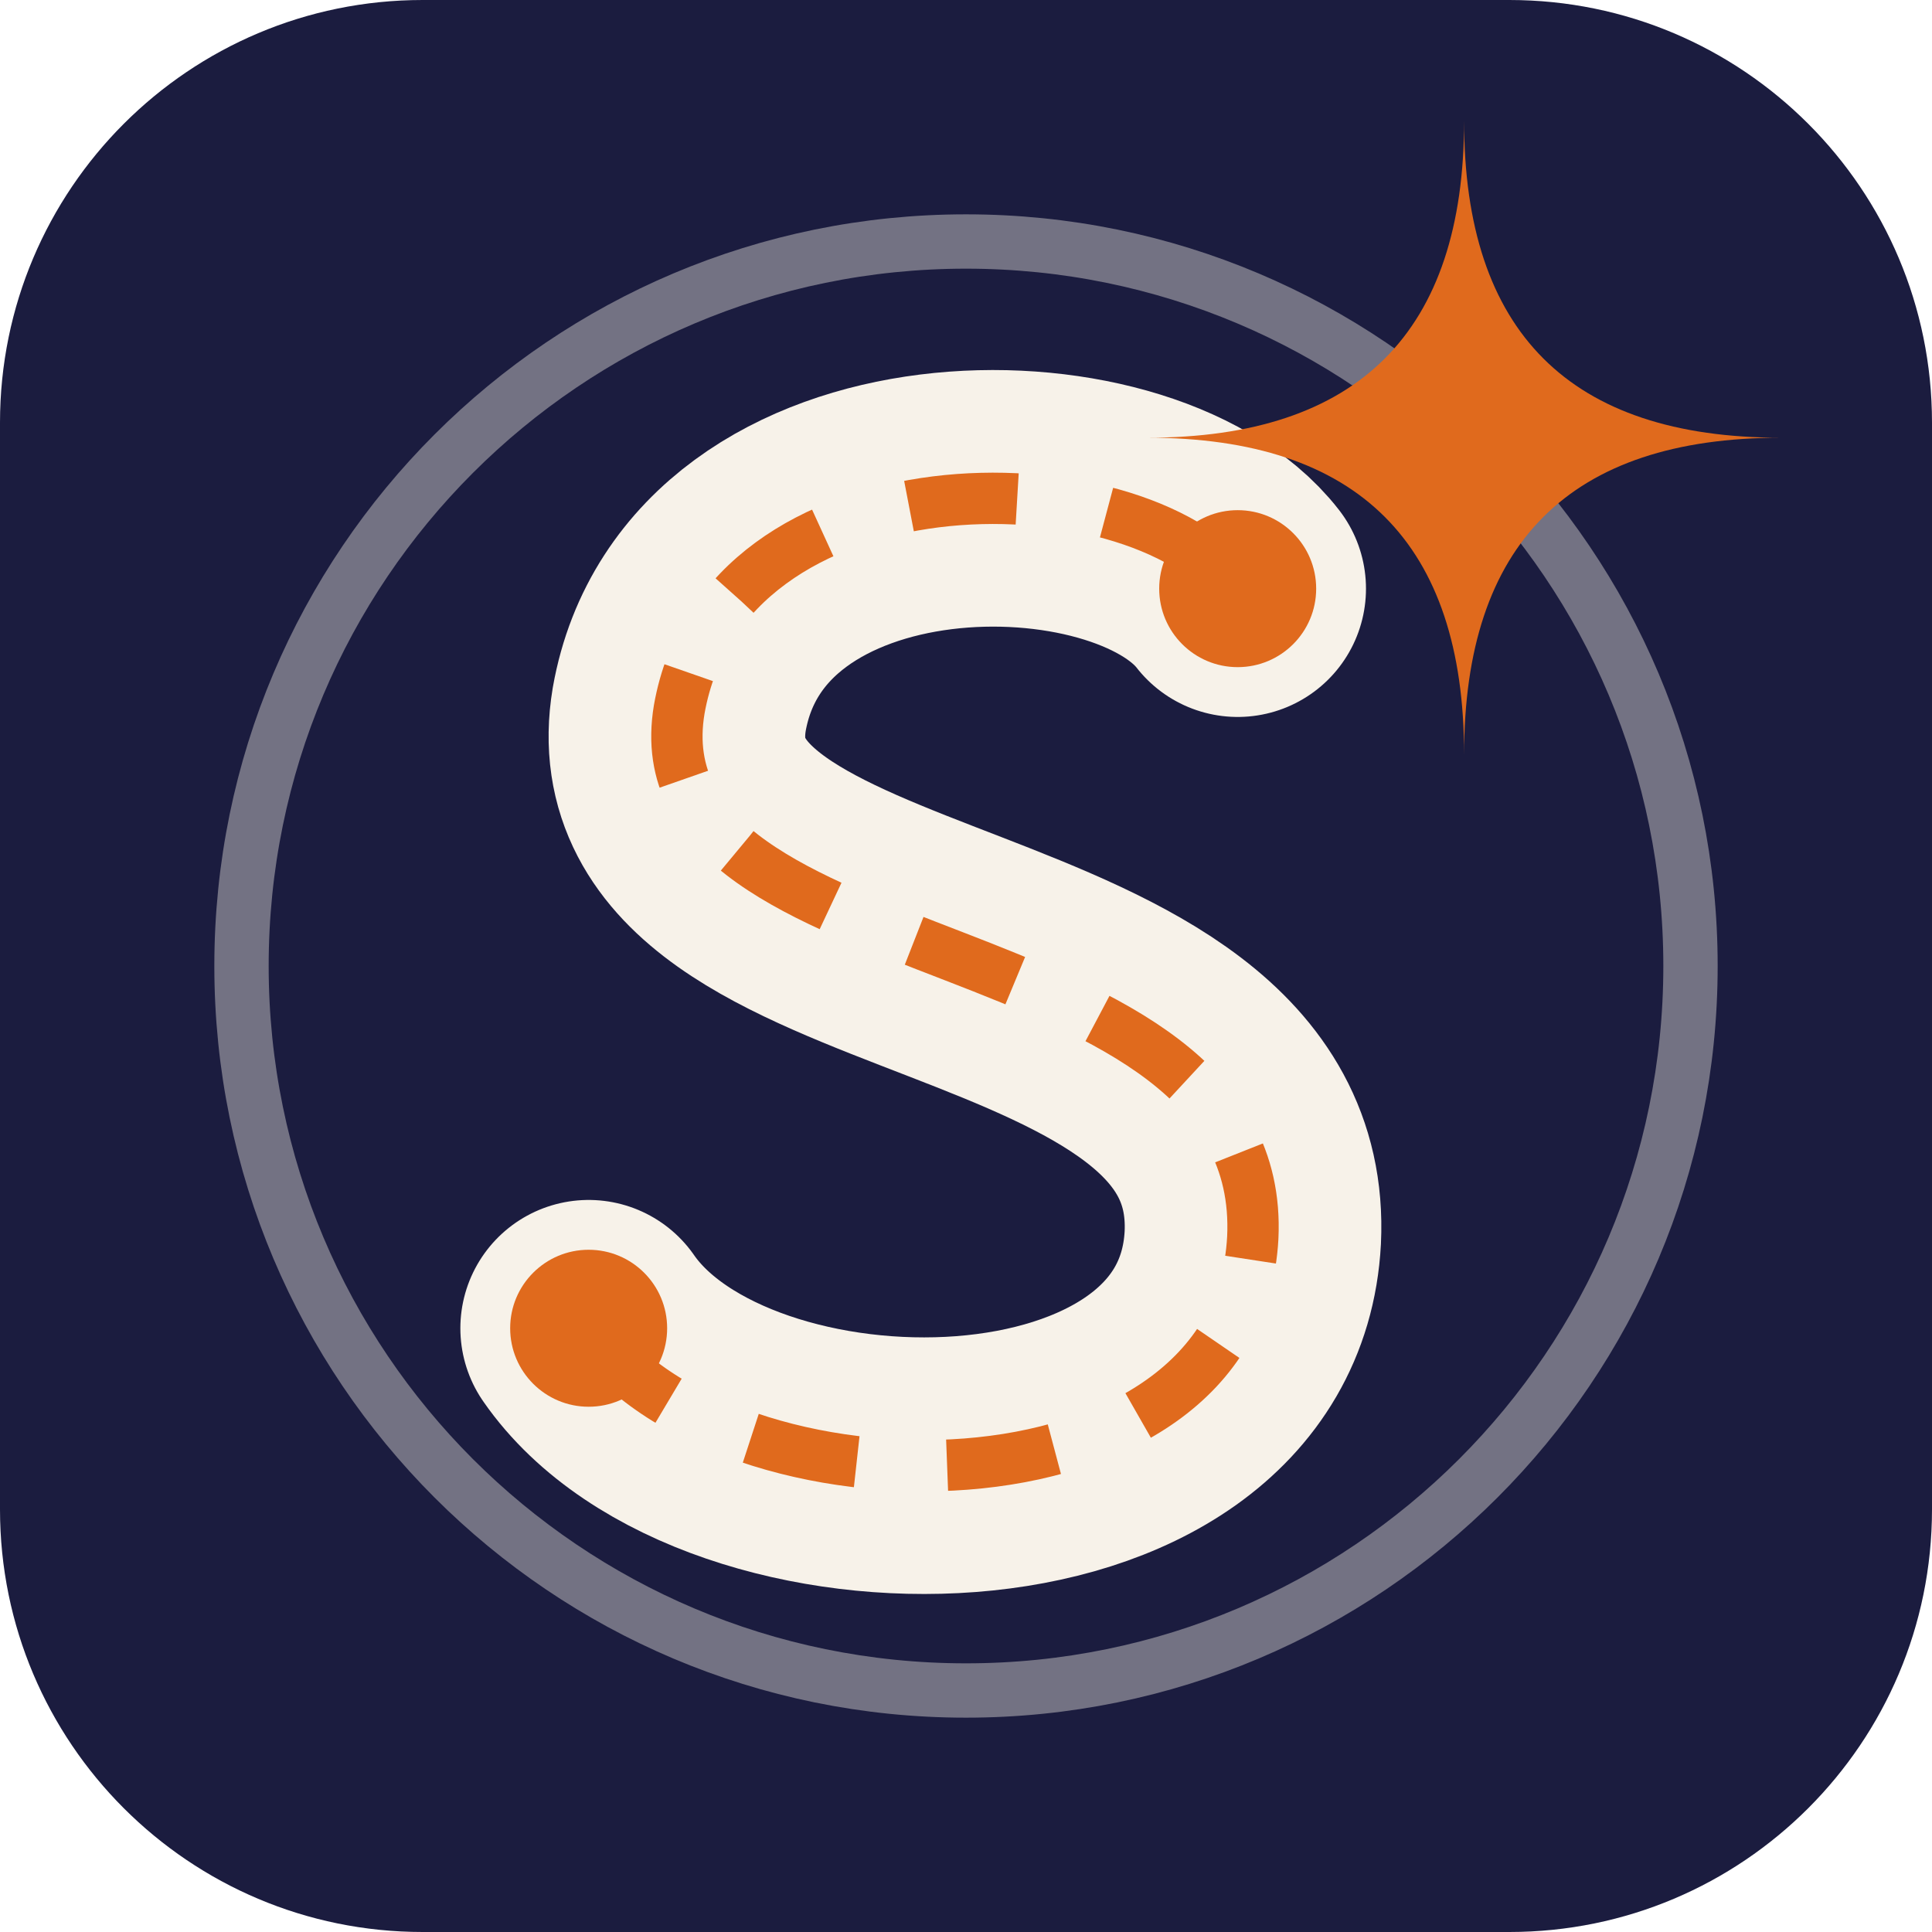
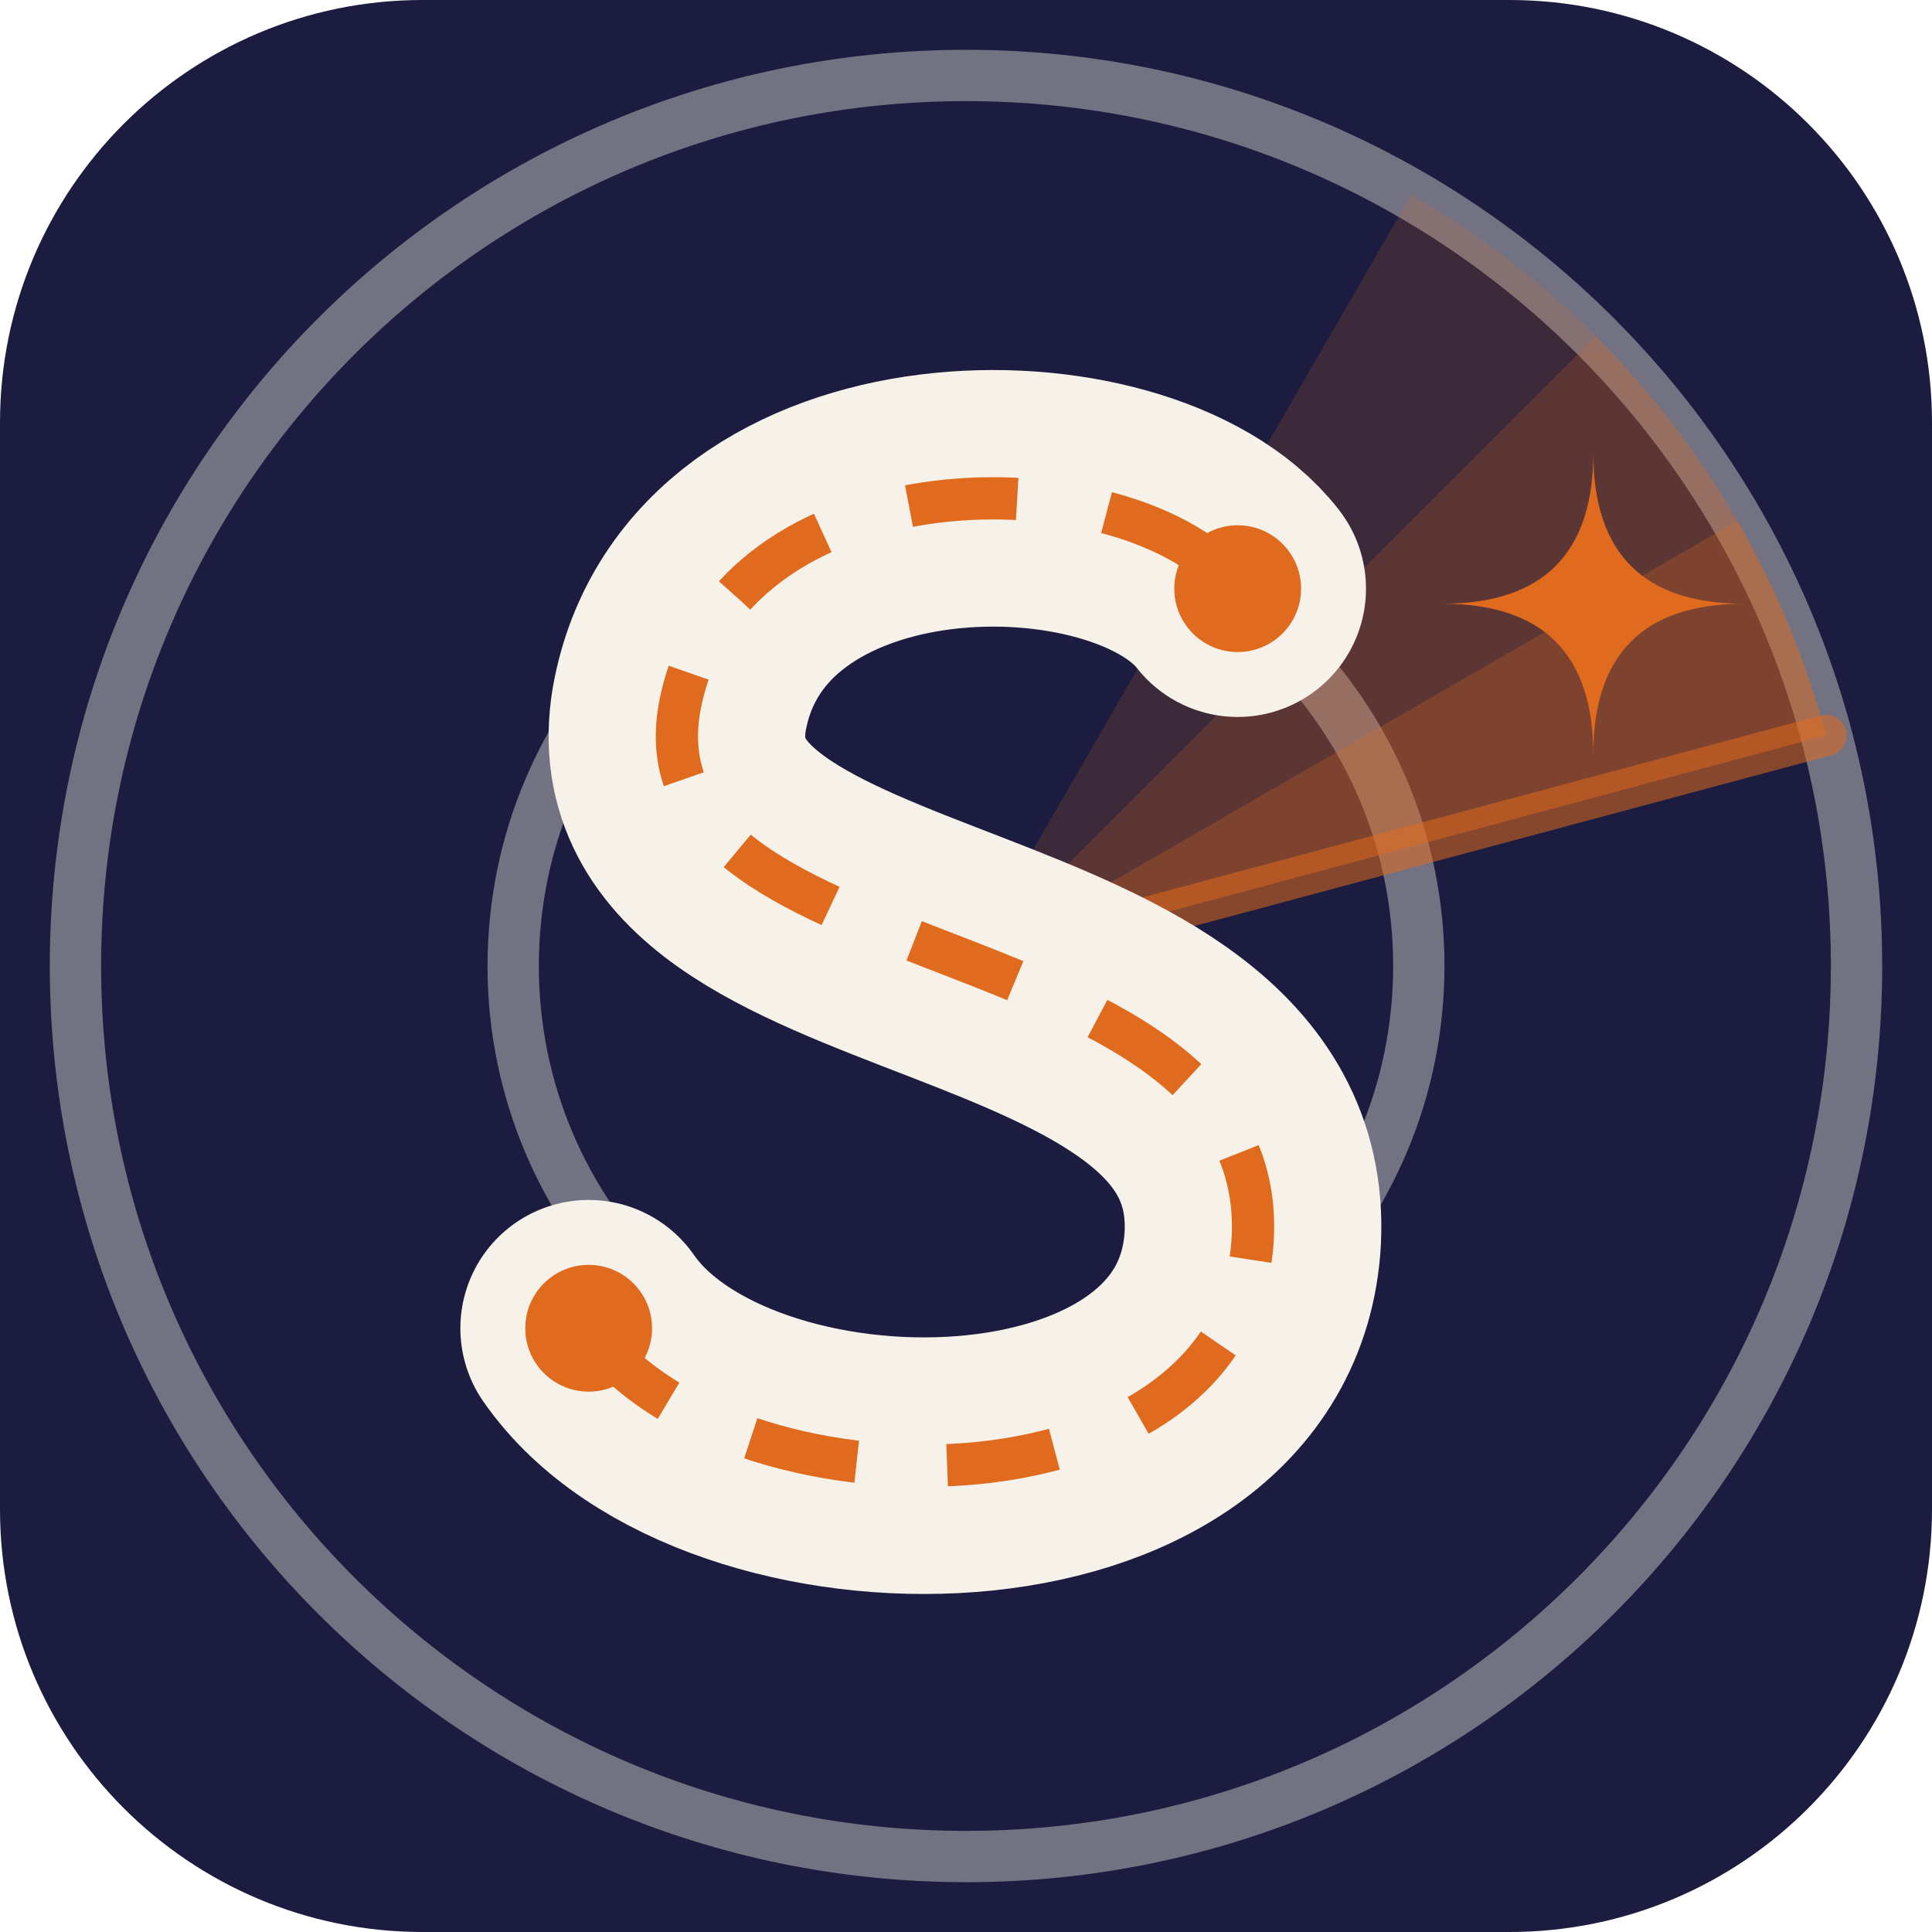
<svg xmlns="http://www.w3.org/2000/svg" viewBox="0 0 64 64">
  <style>.d{display:none}@media (prefers-color-scheme:dark){.l{display:none}.d{display:inline}}</style>
  <g class="l">
    <rect width="64" height="64" rx="14" fill="#1b1c3f" />
-     <circle cx="32" cy="32" r="24" fill="none" stroke="#f7f2e9" stroke-width="1.8" opacity="0.4" />
+     <circle cx="32" cy="32" r="15" fill="none" stroke="#f7f2e9" stroke-width="1.7" opacity="0.4" />
+     <circle cx="32" cy="32" r="29.5" fill="none" stroke="#f7f2e9" stroke-width="1.7" opacity="0.4" />
+     <path d="M32 32L60.49 24.36A29.5 29.5 0 0 0 57.55 17.25Z" fill="#e06a1d" opacity="0.50" />
+     <path d="M32 32L57.55 17.25A29.5 29.5 0 0 0 52.86 11.14Z" fill="#e06a1d" opacity="0.33" />
+     <path d="M32 32L52.86 11.14A29.5 29.5 0 0 0 46.75 6.45Z" fill="#e06a1d" opacity="0.17" />
+     <path d="M32 32L60.49 24.36" stroke="#e06a1d" stroke-width="1.36" stroke-linecap="round" opacity=".55" />
    <path d="M19.5 44C24 50.5 41 50.5 41.5 41C42 30.5 21 32.5 22.5 23.5C24 15 37.5 15 41 19.5" fill="none" stroke="#f7f2e9" stroke-width="8.5" stroke-linecap="round" stroke-linejoin="round" />
-     <path d="M48.5 4.0Q48.5 14.5 59.0 14.5Q48.5 14.5 48.5 25.0Q48.5 14.5 38.0 14.5Q48.5 14.5 48.5 4.0Z" fill="#e06a1d" />
-     <path d="M19.5 44C24 50.5 41 50.5 41.5 41C42 30.5 21 32.5 22.5 23.5C24 15 37.5 15 41 19.5" fill="none" stroke="#e06a1d" stroke-width="1.7" stroke-dasharray="3.6 3" />
-     <circle cx="19.5" cy="44" r="2.6" fill="#e06a1d" />
-     <circle cx="41" cy="19.5" r="2.6" fill="#e06a1d" />
+     <path d="M52.78 15.0Q52.78 20.0 57.78 20.0Q52.78 20.0 52.78 25.0Q52.78 20.0 47.78 20.0Q52.78 20.0 52.78 15.0Z" fill="#e06a1d" />
+     <path d="M19.5 44C24 50.5 41 50.5 41.5 41C42 30.5 21 32.5 22.5 23.5C24 15 37.5 15 41 19.5" fill="none" stroke="#e06a1d" stroke-width="1.4" stroke-dasharray="3.6 3" />
+     <circle cx="19.5" cy="44" r="2.1" fill="#e06a1d" />
+     <circle cx="41" cy="19.5" r="2.1" fill="#e06a1d" />
  </g>
  <g class="d">
    <rect width="64" height="64" rx="14" fill="#f3f1ea" />
-     <circle cx="32" cy="32" r="24" fill="none" stroke="#15162f" stroke-width="1.8" opacity="0.4" />
+     <circle cx="32" cy="32" r="15" fill="none" stroke="#15162f" stroke-width="1.7" opacity="0.4" />
+     <circle cx="32" cy="32" r="29.5" fill="none" stroke="#15162f" stroke-width="1.7" opacity="0.4" />
+     <path d="M32 32L60.49 24.36A29.5 29.5 0 0 0 57.55 17.25Z" fill="#e06a1d" opacity="0.50" />
+     <path d="M32 32L57.55 17.25A29.5 29.5 0 0 0 52.86 11.14Z" fill="#e06a1d" opacity="0.33" />
+     <path d="M32 32L52.86 11.14A29.5 29.5 0 0 0 46.75 6.45Z" fill="#e06a1d" opacity="0.17" />
+     <path d="M32 32L60.49 24.36" stroke="#e06a1d" stroke-width="1.36" stroke-linecap="round" opacity=".55" />
    <path d="M19.5 44C24 50.5 41 50.5 41.5 41C42 30.5 21 32.5 22.5 23.5C24 15 37.5 15 41 19.5" fill="none" stroke="#15162f" stroke-width="8.5" stroke-linecap="round" stroke-linejoin="round" />
-     <path d="M48.5 4.0Q48.5 14.5 59.0 14.5Q48.5 14.5 48.5 25.0Q48.5 14.5 38.0 14.5Q48.5 14.5 48.5 4.0Z" fill="#e06a1d" />
-     <path d="M19.5 44C24 50.5 41 50.5 41.5 41C42 30.5 21 32.5 22.5 23.5C24 15 37.5 15 41 19.5" fill="none" stroke="#e06a1d" stroke-width="1.7" stroke-dasharray="3.6 3" />
-     <circle cx="19.5" cy="44" r="2.6" fill="#e06a1d" />
-     <circle cx="41" cy="19.5" r="2.6" fill="#e06a1d" />
+     <path d="M52.78 15.0Q52.78 20.0 57.78 20.0Q52.78 20.0 52.78 25.0Q52.78 20.0 47.78 20.0Q52.78 20.0 52.78 15.0Z" fill="#e06a1d" />
+     <path d="M19.5 44C24 50.5 41 50.5 41.5 41C42 30.5 21 32.5 22.5 23.5C24 15 37.5 15 41 19.5" fill="none" stroke="#e06a1d" stroke-width="1.4" stroke-dasharray="3.6 3" />
+     <circle cx="19.5" cy="44" r="2.1" fill="#e06a1d" />
+     <circle cx="41" cy="19.5" r="2.1" fill="#e06a1d" />
  </g>
</svg>
